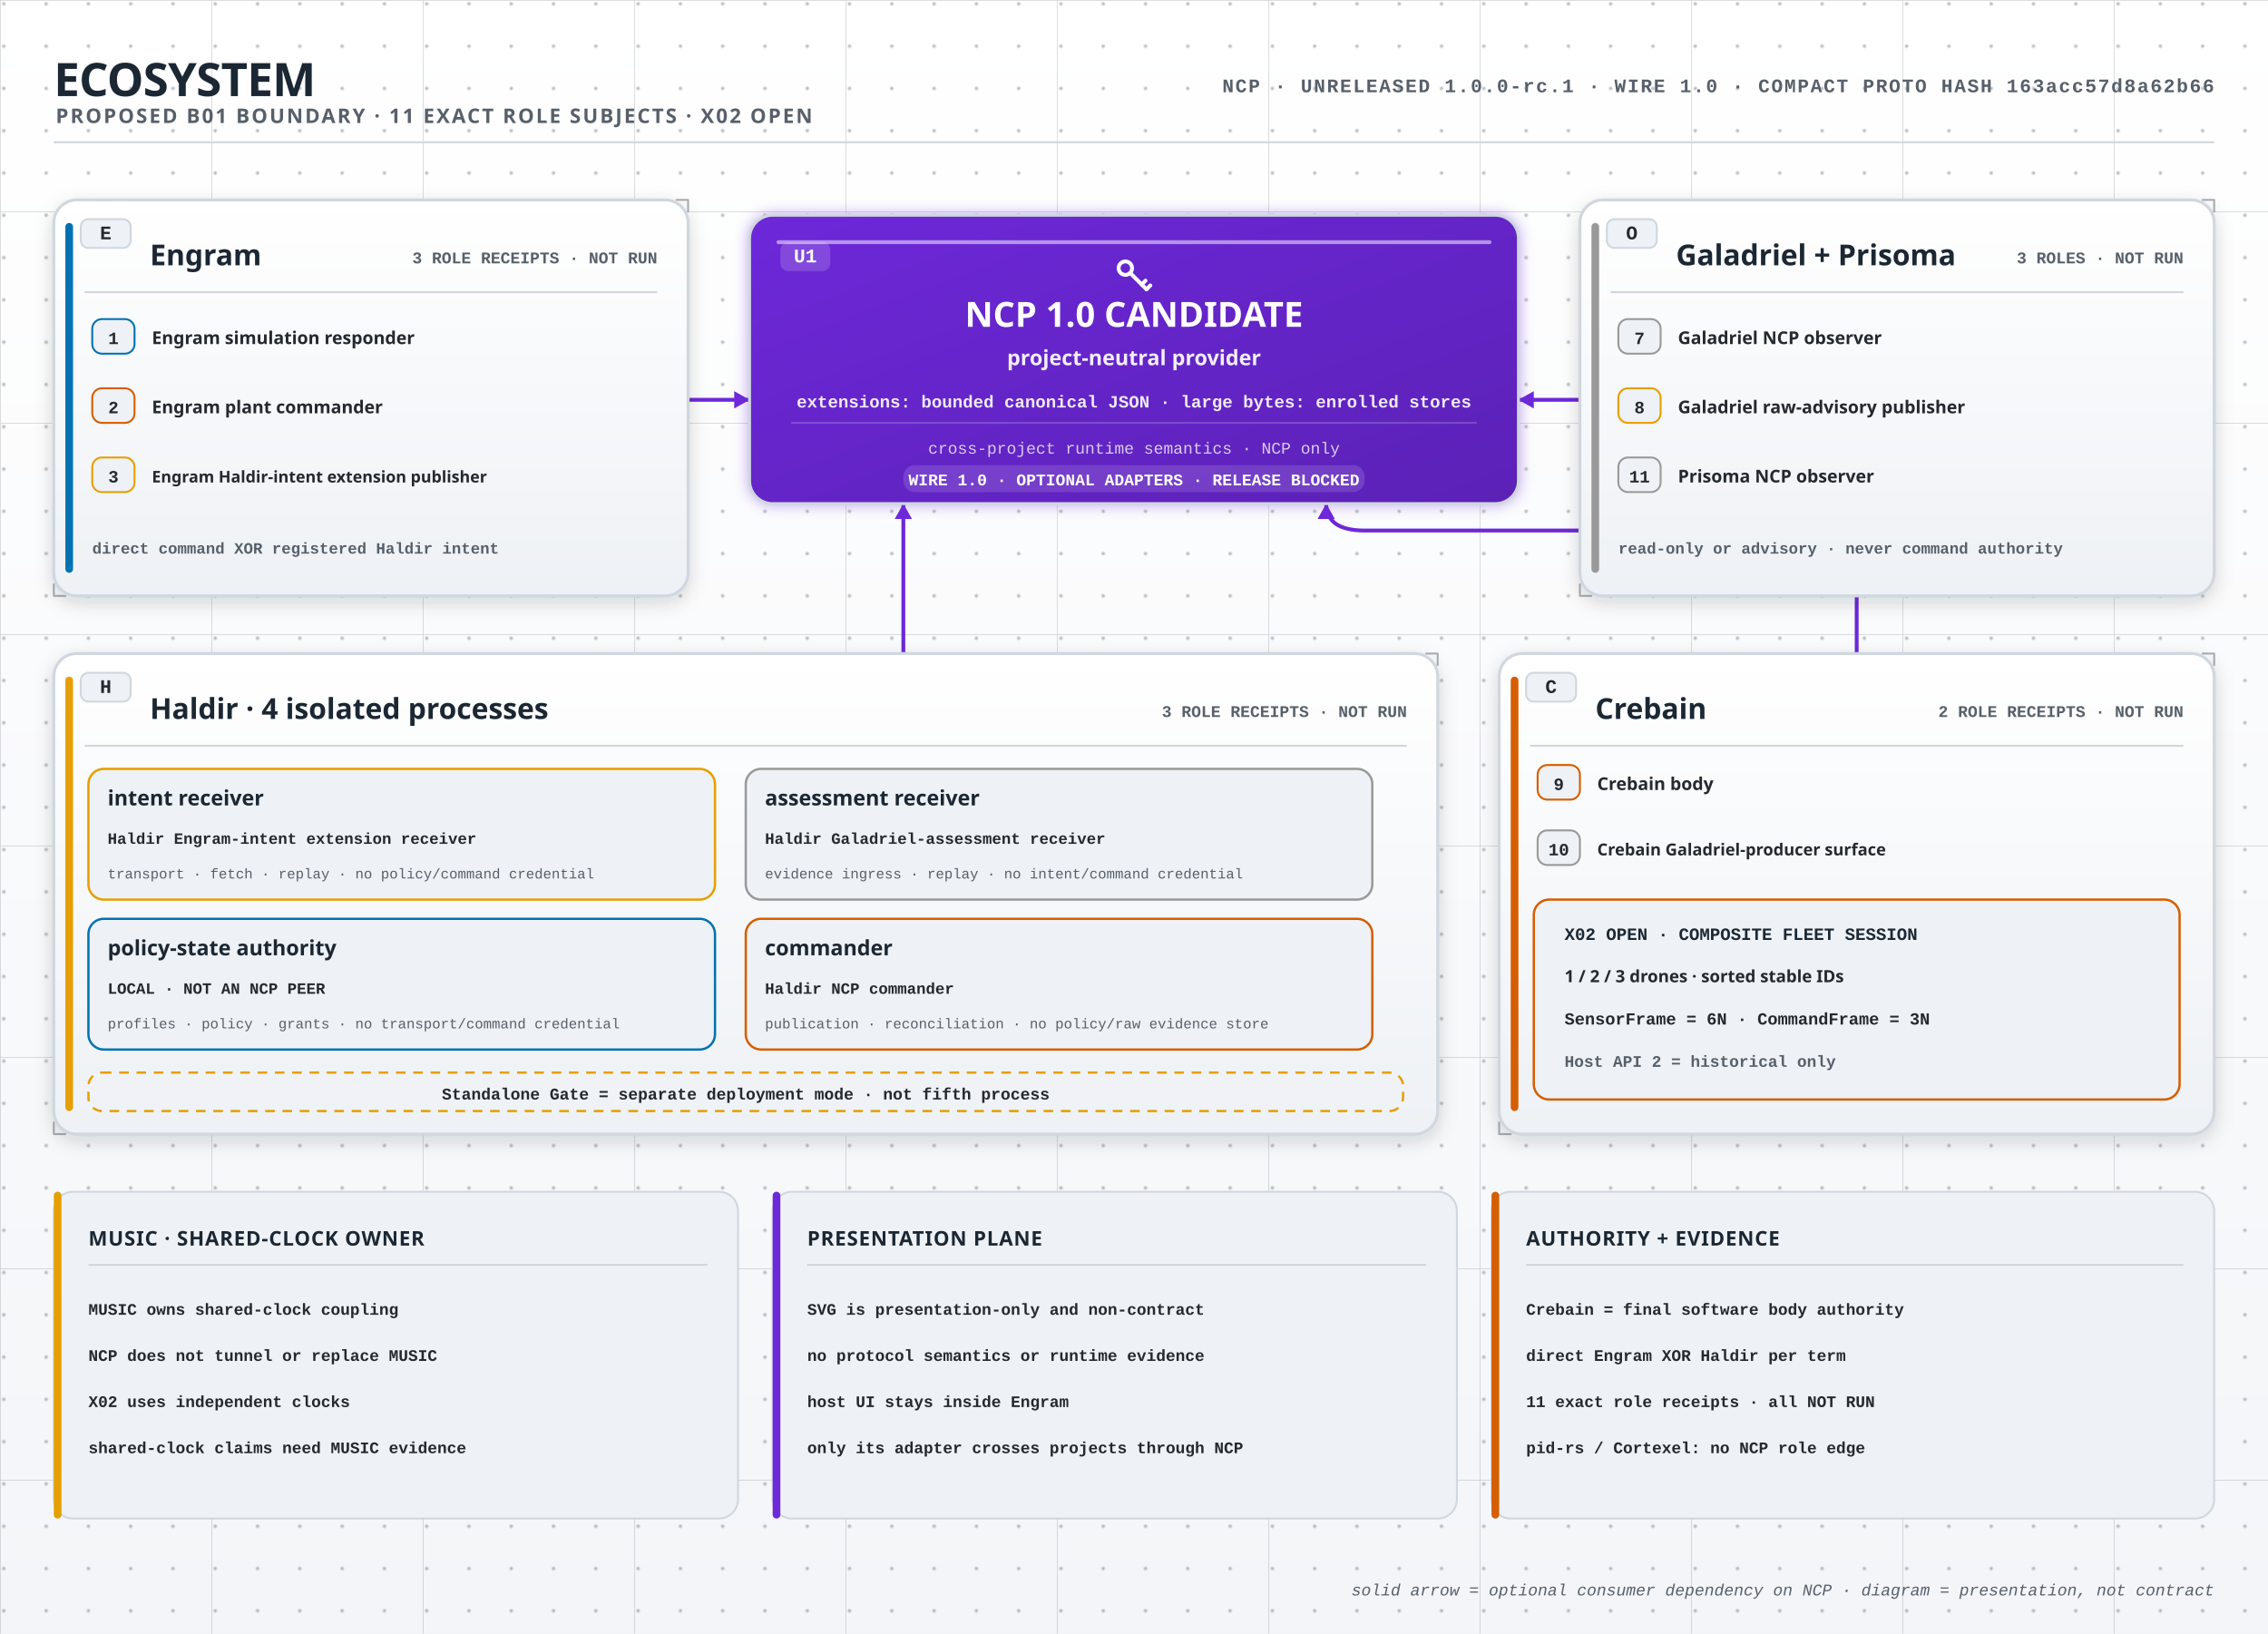
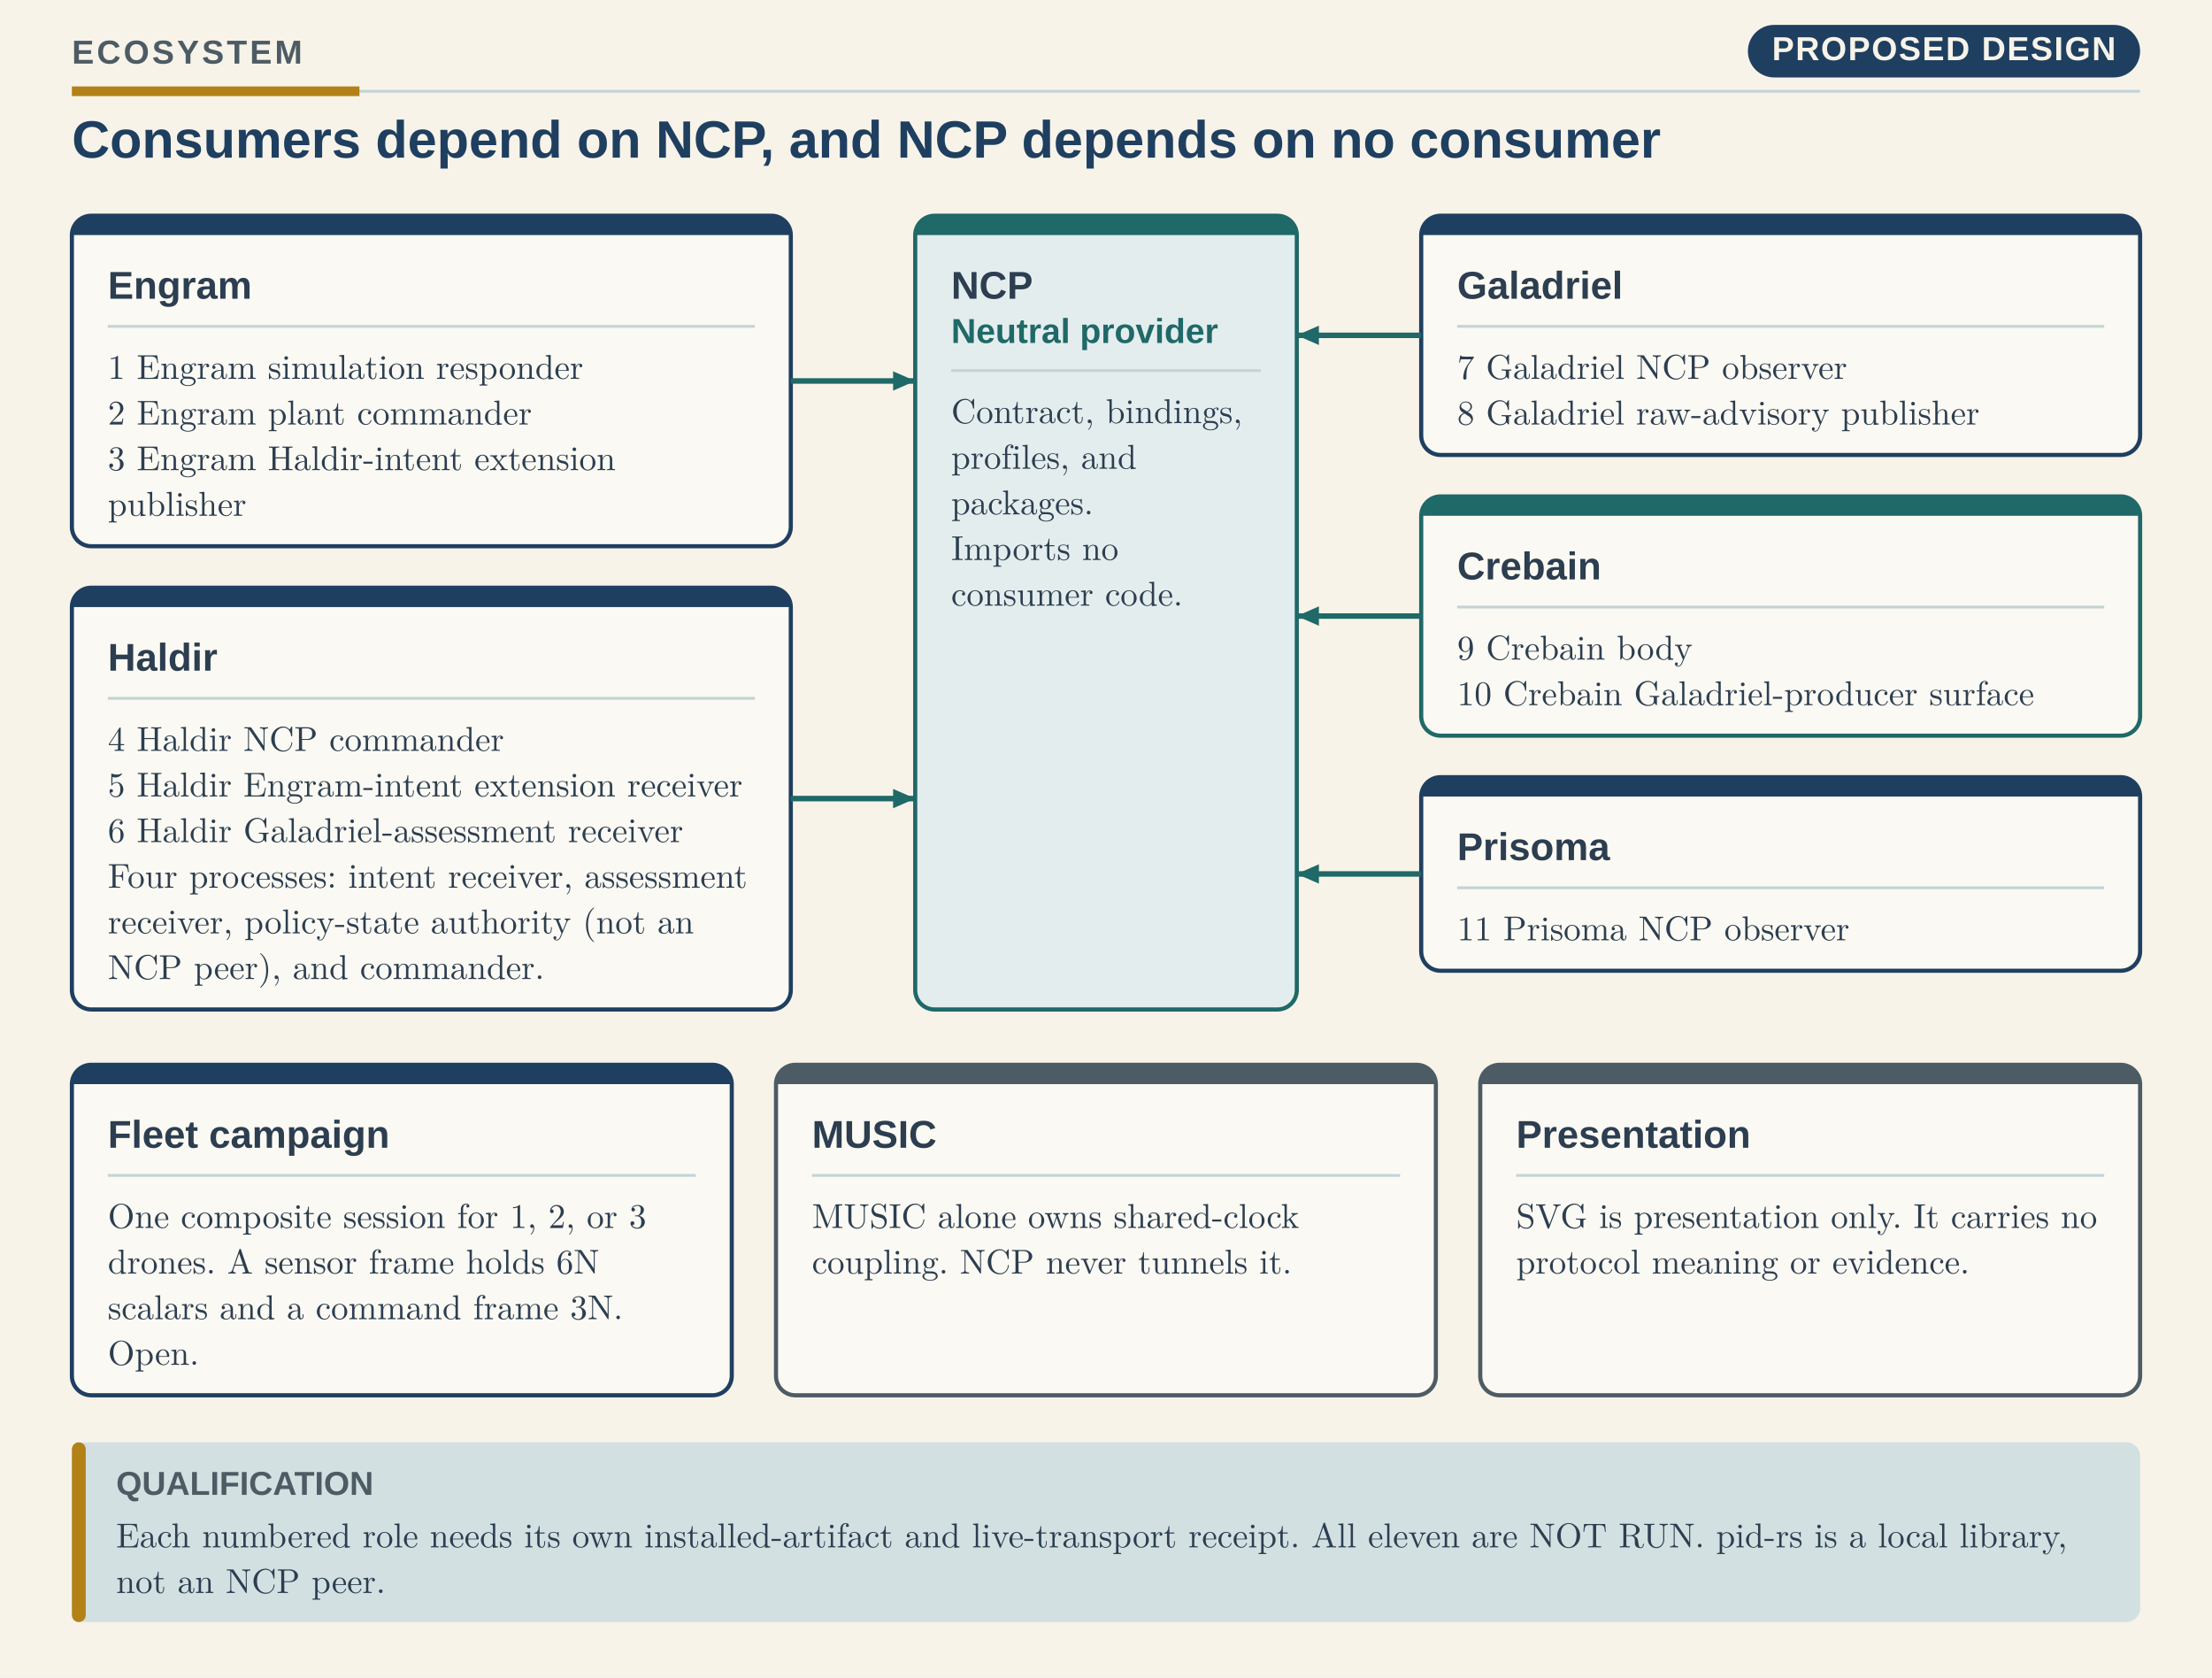
- <svg xmlns="http://www.w3.org/2000/svg" width="1180" height="850" viewBox="0 0 1180 850" font-family="-apple-system, BlinkMacSystemFont, 'Segoe UI', 'Noto Sans', Helvetica, Arial, sans-serif" role="img" aria-labelledby="ncp-ecosystem-title ncp-ecosystem-desc">
+ <svg xmlns="http://www.w3.org/2000/svg" xml:lang="en" width="1600" height="1213" viewBox="0 0 1600 1213" role="img" aria-labelledby="ecosystem-title ecosystem-desc">
  <defs>
-     <linearGradient id="pageBg" x1="0" y1="0" x2="0" y2="1">
-       <stop offset="0" stop-color="#ffffff" />
-       <stop offset="1" stop-color="#f3f5f8" />
-     </linearGradient>
-     <linearGradient id="surface" x1="0" y1="0" x2="0" y2="1">
-       <stop offset="0" stop-color="#ffffff" />
-       <stop offset="1" stop-color="#eef1f5" />
-     </linearGradient>
-     <linearGradient id="busAction" x1="0" y1="0" x2="1" y2="0">
-       <stop offset="0" stop-color="#D55E00" stop-opacity="1" />
-       <stop offset="0.5" stop-color="#D55E00" stop-opacity="1" />
-       <stop offset="1" stop-color="#b94f00" stop-opacity="1" />
-     </linearGradient>
-     <linearGradient id="contractHero" x1="0" y1="0" x2="1" y2="1">
-       <stop offset="0" stop-color="#6D28D9" />
-       <stop offset="1" stop-color="#5b21b6" />
-     </linearGradient>
-     <radialGradient id="gridDot" cx="0.5" cy="0.5" r="0.5">
-       <stop offset="0" stop-color="#57606a" stop-opacity="0.5" />
-       <stop offset="1" stop-color="#57606a" stop-opacity="0" />
-     </radialGradient>
-     <pattern id="grid" width="22" height="22" patternUnits="userSpaceOnUse">
-       <circle cx="2" cy="2" r="1.4" fill="url(#gridDot)" />
+     <style>.s{font-family:'Source Sans Pro', 'Source Sans 3', Arial, 'Liberation Sans', 'Helvetica Neue', Helvetica, sans-serif}.r{font-family:'Latin Modern Roman', 'LM Roman 10', 'Times New Roman', 'Liberation Serif', Times, serif}</style>
+     <marker id="ecosystem-arrow-turquoise" viewBox="0 0 16 14" refX="16" refY="7" markerWidth="16" markerHeight="14" markerUnits="userSpaceOnUse" orient="auto-start-reverse">
+       <path d="M0,0 L16,7 L0,14 z" fill="#1F6968" />
+     </marker>
+     <pattern id="ecosystem-hatch" width="12" height="12" patternUnits="userSpaceOnUse" patternTransform="rotate(40)">
+       <line x1="0" y1="0" x2="0" y2="12" stroke="#B28218" stroke-width="3" />
    </pattern>
-     <pattern id="gridMajor" width="110" height="110" patternUnits="userSpaceOnUse">
-       <path d="M110 0H0V110" fill="none" stroke="#57606a" stroke-width="0.75" stroke-opacity="0.26" />
-     </pattern>
-     <filter id="soft" x="-40%" y="-40%" width="180%" height="180%" color-interpolation-filters="sRGB">
-       <feDropShadow dx="0" dy="3" stdDeviation="5" flood-color="#1b2733" flood-opacity="0.18" />
-     </filter>
-     <filter id="halo" x="-60%" y="-60%" width="220%" height="220%" color-interpolation-filters="sRGB">
-       <feGaussianBlur stdDeviation="3" />
-     </filter>
-     <filter id="glow" x="-90%" y="-90%" width="280%" height="280%" color-interpolation-filters="sRGB">
-       <feGaussianBlur in="SourceAlpha" stdDeviation="3.4" result="b" />
-       <feFlood flood-color="#D55E00" flood-opacity="0.4" />
-       <feComposite in2="b" operator="in" result="g" />
-       <feMerge>
-         <feMergeNode in="g" />
-         <feMergeNode in="SourceGraphic" />
-       </feMerge>
-     </filter>
-     <marker id="arrowAction" markerUnits="userSpaceOnUse" markerWidth="12" markerHeight="12" refX="9" refY="5.5" orient="auto">
-       <path d="M1,1 L9,5.5 L1,10 Z" fill="#D55E00" />
-     </marker>
-     <marker id="arrowControl" markerUnits="userSpaceOnUse" markerWidth="12" markerHeight="12" refX="9" refY="5.5" orient="auto">
-       <path d="M1,1 L9,5.5 L1,10 Z" fill="#0072B2" />
-     </marker>
-     <marker id="replyControl" markerUnits="userSpaceOnUse" markerWidth="12" markerHeight="12" refX="9" refY="5.5" orient="auto">
-       <path d="M2,1.5 L9,5.5 L2,9.5" fill="none" stroke="#0072B2" stroke-width="1.7" stroke-linecap="round" stroke-linejoin="round" />
-     </marker>
-     <marker id="arrowPercep" markerUnits="userSpaceOnUse" markerWidth="12" markerHeight="12" refX="9" refY="5.5" orient="auto">
-       <path d="M1,1 L9,5.5 L1,10 Z" fill="#56B4E9" />
-     </marker>
-     <marker id="tapObserve" markerUnits="userSpaceOnUse" markerWidth="10" markerHeight="10" refX="5" refY="5" orient="auto">
-       <circle cx="5" cy="5" r="3.2" fill="none" stroke="#999999" stroke-width="1.5" />
-     </marker>
-     <marker id="arrowContract" markerUnits="userSpaceOnUse" markerWidth="12" markerHeight="12" refX="9" refY="5.5" orient="auto">
-       <path d="M1,1 L9,5.5 L1,10 Z" fill="#6D28D9" />
-     </marker>
-     <marker id="submoduleArrow" markerUnits="userSpaceOnUse" markerWidth="12" markerHeight="12" refX="9" refY="5.5" orient="auto">
-       <path d="M2,1.5 L9,5.5 L2,9.5" fill="none" stroke="#999999" stroke-width="1.7" stroke-linecap="round" stroke-linejoin="round" />
-     </marker>
-     <marker id="arrowActive" markerUnits="userSpaceOnUse" markerWidth="12" markerHeight="12" refX="9" refY="5.5" orient="auto">
-       <path d="M1,1 L9,5.5 L1,10 Z" fill="#009E73" />
-     </marker>
-     <marker id="arrowEstop" markerUnits="userSpaceOnUse" markerWidth="12" markerHeight="12" refX="9" refY="5.5" orient="auto">
-       <path d="M1,1 L9,5.5 L1,10 Z" fill="#D55E00" stroke="#ffd9c2" stroke-width="0.6" />
-     </marker>
-     <marker id="arrowHold" markerUnits="userSpaceOnUse" markerWidth="12" markerHeight="12" refX="9" refY="5.5" orient="auto">
-       <path d="M1,1 L9,5.5 L1,10 Z" fill="#E69F00" />
-     </marker>
-     <marker id="arrowMut" markerUnits="userSpaceOnUse" markerWidth="12" markerHeight="12" refX="9" refY="5.5" orient="auto">
-       <path d="M1,1 L9,5.5 L1,10 Z" fill="#57606a" />
-     </marker>
-     <marker id="arrowConfig" markerUnits="userSpaceOnUse" markerWidth="12" markerHeight="12" refX="9" refY="5.5" orient="auto">
-       <path d="M1,1 L9,5.5 L1,10 Z" fill="#CC79A7" />
-     </marker>
-     <filter id="glowContract" x="-90%" y="-90%" width="280%" height="280%" color-interpolation-filters="sRGB">
-       <feGaussianBlur in="SourceAlpha" stdDeviation="3.4" result="b" />
-       <feFlood flood-color="#6D28D9" flood-opacity="0.4" />
-       <feComposite in2="b" operator="in" result="g" />
-       <feMerge>
-         <feMergeNode in="g" />
-         <feMergeNode in="SourceGraphic" />
-       </feMerge>
-     </filter>
-     <filter id="glowActive" x="-90%" y="-90%" width="280%" height="280%" color-interpolation-filters="sRGB">
-       <feGaussianBlur in="SourceAlpha" stdDeviation="3.4" result="b" />
-       <feFlood flood-color="#009E73" flood-opacity="0.4" />
-       <feComposite in2="b" operator="in" result="g" />
-       <feMerge>
-         <feMergeNode in="g" />
-         <feMergeNode in="SourceGraphic" />
-       </feMerge>
-     </filter>
  </defs>
-   <rect x="0" y="0" width="1180" height="850" rx="0" fill="url(#pageBg)" />
-   <rect x="0" y="0" width="1180" height="850" rx="0" fill="url(#gridMajor)" />
-   <rect x="0" y="0" width="1180" height="850" rx="0" fill="url(#grid)" />
-   <text x="28" y="50" font-family="-apple-system, BlinkMacSystemFont, 'Segoe UI', 'Noto Sans', Helvetica, Arial, sans-serif" font-size="24" font-weight="800" font-style="normal" fill="#1b2733" text-anchor="start" letter-spacing="-0.3" text-rendering="geometricPrecision">ECOSYSTEM</text>
-   <text x="29" y="64" font-family="-apple-system, BlinkMacSystemFont, 'Segoe UI', 'Noto Sans', Helvetica, Arial, sans-serif" font-size="10.5" font-weight="600" font-style="normal" fill="#57606a" text-anchor="start" letter-spacing="1.0" text-rendering="geometricPrecision">PROPOSED B01 BOUNDARY  ·  11 EXACT ROLE SUBJECTS  ·  X02 OPEN</text>
-   <line x1="28" y1="74" x2="1152" y2="74" stroke="#d0d7de" stroke-width="1" stroke-linecap="butt" />
-   <text x="1152" y="48" font-family="ui-monospace, SFMono-Regular, 'SF Mono', Menlo, Consolas, 'Liberation Mono', monospace" font-size="10" font-weight="600" font-style="normal" fill="#57606a" text-anchor="end" letter-spacing="0.8" text-rendering="geometricPrecision">NCP · UNRELEASED 1.0.0-rc.1 · WIRE 1.0 · COMPACT PROTO HASH 163acc57d8a62b66</text>
-   <line x1="358" y1="208" x2="390" y2="208" stroke="#6D28D9" stroke-width="2" stroke-linecap="round" marker-end="url(#arrowContract)" />
-   <line x1="822" y1="208" x2="790" y2="208" stroke="#6D28D9" stroke-width="2" stroke-linecap="round" marker-end="url(#arrowContract)" />
-   <path d="M470,340 L470,262" fill="none" stroke="#6D28D9" stroke-width="2" stroke-linecap="round" stroke-linejoin="round" marker-end="url(#arrowContract)" />
-   <path d="M966,340 L966,292 Q966,276 950,276 L710,276 Q690,276 690,262" fill="none" stroke="#6D28D9" stroke-width="2" stroke-linecap="round" stroke-linejoin="round" marker-end="url(#arrowContract)" />
-   <rect x="28" y="104" width="330" height="206" rx="12" fill="url(#surface)" filter="url(#soft)" />
-   <rect x="28" y="104" width="330" height="206" rx="12" fill="none" stroke="#d0d7de" stroke-width="1.5" />
-   <rect x="34" y="116" width="4" height="182" rx="2" fill="#0072B2" />
-   <path d="M352,104 L358,104 L358,110" fill="none" stroke="#57606a" stroke-width="1" stroke-linecap="round" stroke-linejoin="round" stroke-opacity="0.5" />
-   <path d="M28,304 L28,310 L34,310" fill="none" stroke="#57606a" stroke-width="1" stroke-linecap="round" stroke-linejoin="round" stroke-opacity="0.5" />
-   <rect x="42" y="114" width="26" height="15" rx="4" fill="#eef1f5" stroke="#d0d7de" stroke-width="1" />
-   <text x="55" y="124.5" font-family="ui-monospace, SFMono-Regular, 'SF Mono', Menlo, Consolas, 'Liberation Mono', monospace" font-size="10" font-weight="700" font-style="normal" fill="#24292f" text-anchor="middle" text-rendering="geometricPrecision">E</text>
-   <text x="78" y="138" font-family="-apple-system, BlinkMacSystemFont, 'Segoe UI', 'Noto Sans', Helvetica, Arial, sans-serif" font-size="15" font-weight="750" font-style="normal" fill="#1b2733" text-anchor="start" text-rendering="geometricPrecision">Engram</text>
-   <text x="342" y="137" font-family="ui-monospace, SFMono-Regular, 'SF Mono', Menlo, Consolas, 'Liberation Mono', monospace" font-size="8.5" font-weight="650" font-style="normal" fill="#57606a" text-anchor="end" text-rendering="geometricPrecision">3 ROLE RECEIPTS · NOT RUN</text>
-   <line x1="44" y1="152" x2="342" y2="152" stroke="#d0d7de" stroke-width="1" stroke-linecap="butt" />
-   <rect x="48" y="166" width="22" height="18" rx="5" fill="#eef1f5" stroke="#0072B2" stroke-width="1" />
-   <text x="59" y="179" font-family="ui-monospace, SFMono-Regular, 'SF Mono', Menlo, Consolas, 'Liberation Mono', monospace" font-size="9" font-weight="700" font-style="normal" fill="#24292f" text-anchor="middle" text-rendering="geometricPrecision">1</text>
-   <text x="79" y="179" font-family="-apple-system, BlinkMacSystemFont, 'Segoe UI', 'Noto Sans', Helvetica, Arial, sans-serif" font-size="9.2" font-weight="600" font-style="normal" fill="#24292f" text-anchor="start" text-rendering="geometricPrecision">Engram simulation responder</text>
-   <rect x="48" y="202" width="22" height="18" rx="5" fill="#eef1f5" stroke="#D55E00" stroke-width="1" />
-   <text x="59" y="215" font-family="ui-monospace, SFMono-Regular, 'SF Mono', Menlo, Consolas, 'Liberation Mono', monospace" font-size="9" font-weight="700" font-style="normal" fill="#24292f" text-anchor="middle" text-rendering="geometricPrecision">2</text>
-   <text x="79" y="215" font-family="-apple-system, BlinkMacSystemFont, 'Segoe UI', 'Noto Sans', Helvetica, Arial, sans-serif" font-size="9.2" font-weight="600" font-style="normal" fill="#24292f" text-anchor="start" text-rendering="geometricPrecision">Engram plant commander</text>
-   <rect x="48" y="238" width="22" height="18" rx="5" fill="#eef1f5" stroke="#E69F00" stroke-width="1" />
-   <text x="59" y="251" font-family="ui-monospace, SFMono-Regular, 'SF Mono', Menlo, Consolas, 'Liberation Mono', monospace" font-size="9" font-weight="700" font-style="normal" fill="#24292f" text-anchor="middle" text-rendering="geometricPrecision">3</text>
-   <text x="79" y="251" font-family="-apple-system, BlinkMacSystemFont, 'Segoe UI', 'Noto Sans', Helvetica, Arial, sans-serif" font-size="8.4" font-weight="600" font-style="normal" fill="#24292f" text-anchor="start" text-rendering="geometricPrecision">Engram Haldir-intent extension publisher</text>
-   <text x="48" y="288" font-family="ui-monospace, SFMono-Regular, 'SF Mono', Menlo, Consolas, 'Liberation Mono', monospace" font-size="8.2" font-weight="550" font-style="normal" fill="#57606a" text-anchor="start" text-rendering="geometricPrecision">direct command XOR registered Haldir intent</text>
-   <rect x="822" y="104" width="330" height="206" rx="12" fill="url(#surface)" filter="url(#soft)" />
-   <rect x="822" y="104" width="330" height="206" rx="12" fill="none" stroke="#d0d7de" stroke-width="1.5" />
-   <rect x="828" y="116" width="4" height="182" rx="2" fill="#999999" />
-   <path d="M1146,104 L1152,104 L1152,110" fill="none" stroke="#57606a" stroke-width="1" stroke-linecap="round" stroke-linejoin="round" stroke-opacity="0.5" />
-   <path d="M822,304 L822,310 L828,310" fill="none" stroke="#57606a" stroke-width="1" stroke-linecap="round" stroke-linejoin="round" stroke-opacity="0.5" />
-   <rect x="836" y="114" width="26" height="15" rx="4" fill="#eef1f5" stroke="#d0d7de" stroke-width="1" />
-   <text x="849" y="124.5" font-family="ui-monospace, SFMono-Regular, 'SF Mono', Menlo, Consolas, 'Liberation Mono', monospace" font-size="10" font-weight="700" font-style="normal" fill="#24292f" text-anchor="middle" text-rendering="geometricPrecision">O</text>
-   <text x="872" y="138" font-family="-apple-system, BlinkMacSystemFont, 'Segoe UI', 'Noto Sans', Helvetica, Arial, sans-serif" font-size="15" font-weight="750" font-style="normal" fill="#1b2733" text-anchor="start" text-rendering="geometricPrecision">Galadriel + Prisoma</text>
-   <text x="1136" y="137" font-family="ui-monospace, SFMono-Regular, 'SF Mono', Menlo, Consolas, 'Liberation Mono', monospace" font-size="8.5" font-weight="650" font-style="normal" fill="#57606a" text-anchor="end" text-rendering="geometricPrecision">3 ROLES · NOT RUN</text>
-   <line x1="838" y1="152" x2="1136" y2="152" stroke="#d0d7de" stroke-width="1" stroke-linecap="butt" />
-   <rect x="842" y="166" width="22" height="18" rx="5" fill="#eef1f5" stroke="#999999" stroke-width="1" />
-   <text x="853" y="179" font-family="ui-monospace, SFMono-Regular, 'SF Mono', Menlo, Consolas, 'Liberation Mono', monospace" font-size="9" font-weight="700" font-style="normal" fill="#24292f" text-anchor="middle" text-rendering="geometricPrecision">7</text>
-   <text x="873" y="179" font-family="-apple-system, BlinkMacSystemFont, 'Segoe UI', 'Noto Sans', Helvetica, Arial, sans-serif" font-size="9.2" font-weight="600" font-style="normal" fill="#24292f" text-anchor="start" text-rendering="geometricPrecision">Galadriel NCP observer</text>
-   <rect x="842" y="202" width="22" height="18" rx="5" fill="#eef1f5" stroke="#E69F00" stroke-width="1" />
-   <text x="853" y="215" font-family="ui-monospace, SFMono-Regular, 'SF Mono', Menlo, Consolas, 'Liberation Mono', monospace" font-size="9" font-weight="700" font-style="normal" fill="#24292f" text-anchor="middle" text-rendering="geometricPrecision">8</text>
-   <text x="873" y="215" font-family="-apple-system, BlinkMacSystemFont, 'Segoe UI', 'Noto Sans', Helvetica, Arial, sans-serif" font-size="9.2" font-weight="600" font-style="normal" fill="#24292f" text-anchor="start" text-rendering="geometricPrecision">Galadriel raw-advisory publisher</text>
-   <rect x="842" y="238" width="22" height="18" rx="5" fill="#eef1f5" stroke="#999999" stroke-width="1" />
-   <text x="853" y="251" font-family="ui-monospace, SFMono-Regular, 'SF Mono', Menlo, Consolas, 'Liberation Mono', monospace" font-size="9" font-weight="700" font-style="normal" fill="#24292f" text-anchor="middle" text-rendering="geometricPrecision">11</text>
-   <text x="873" y="251" font-family="-apple-system, BlinkMacSystemFont, 'Segoe UI', 'Noto Sans', Helvetica, Arial, sans-serif" font-size="9.2" font-weight="600" font-style="normal" fill="#24292f" text-anchor="start" text-rendering="geometricPrecision">Prisoma NCP observer</text>
-   <text x="842" y="288" font-family="ui-monospace, SFMono-Regular, 'SF Mono', Menlo, Consolas, 'Liberation Mono', monospace" font-size="8.2" font-weight="550" font-style="normal" fill="#57606a" text-anchor="start" text-rendering="geometricPrecision">read-only or advisory · never command authority</text>
-   <rect x="390" y="112" width="400" height="150" rx="12" fill="url(#contractHero)" stroke="#d0d7de" stroke-width="1.5" filter="url(#glowContract)" />
-   <rect x="404" y="125" width="372" height="2" rx="1" fill="#ffffff" fill-opacity="0.5" />
-   <rect x="406" y="126" width="26" height="15" rx="4" fill="#ffffff" fill-opacity="0.16" />
-   <text x="419" y="136.5" font-family="ui-monospace, SFMono-Regular, 'SF Mono', Menlo, Consolas, 'Liberation Mono', monospace" font-size="10" font-weight="700" font-style="normal" fill="#ffffff" text-anchor="middle" text-rendering="geometricPrecision">U1</text>
-   <g transform="translate(578.0,132) scale(1)" fill="none" stroke="#ffffff" stroke-width="2" stroke-linecap="round" stroke-linejoin="round">
-     <circle cx="7.5" cy="7.5" r="3.5" />
-     <path d="M10 10l8.5 8.5" />
-     <path d="M16 16l2-2M18.5 18.5l2-2" />
-   </g>
-   <text x="590.0" y="170" font-family="-apple-system, BlinkMacSystemFont, 'Segoe UI', 'Noto Sans', Helvetica, Arial, sans-serif" font-size="18" font-weight="800" font-style="normal" fill="#ffffff" text-anchor="middle" text-rendering="geometricPrecision">NCP 1.0 CANDIDATE</text>
-   <text x="590.0" y="190" font-family="-apple-system, BlinkMacSystemFont, 'Segoe UI', 'Noto Sans', Helvetica, Arial, sans-serif" font-size="11" font-weight="600" font-style="normal" fill="#ffffff" fill-opacity="0.92" text-anchor="middle" text-rendering="geometricPrecision">project-neutral provider</text>
-   <text x="590.0" y="212" font-family="ui-monospace, SFMono-Regular, 'SF Mono', Menlo, Consolas, 'Liberation Mono', monospace" font-size="9" font-weight="700" font-style="normal" fill="#ffffff" fill-opacity="0.9" text-anchor="middle" text-rendering="geometricPrecision">extensions: bounded canonical JSON · large bytes: enrolled stores</text>
-   <line x1="412" y1="220" x2="768" y2="220" stroke="#ffffff" stroke-width="1" stroke-linecap="round" stroke-opacity="0.18" />
-   <text x="590.0" y="236" font-family="ui-monospace, SFMono-Regular, 'SF Mono', Menlo, Consolas, 'Liberation Mono', monospace" font-size="8.5" font-weight="500" font-style="normal" fill="#ffffff" fill-opacity="0.76" text-anchor="middle" text-rendering="geometricPrecision">cross-project runtime semantics · NCP only</text>
-   <rect x="470.0" y="242" width="240" height="14" rx="6" fill="#ffffff" fill-opacity="0.13" />
-   <text x="590.0" y="252.5" font-family="ui-monospace, SFMono-Regular, 'SF Mono', Menlo, Consolas, 'Liberation Mono', monospace" font-size="8.5" font-weight="700" font-style="normal" fill="#ffffff" text-anchor="middle" text-rendering="geometricPrecision">WIRE 1.0 · OPTIONAL ADAPTERS · RELEASE BLOCKED</text>
-   <rect x="28" y="340" width="720" height="250" rx="12" fill="url(#surface)" filter="url(#soft)" />
-   <rect x="28" y="340" width="720" height="250" rx="12" fill="none" stroke="#d0d7de" stroke-width="1.5" />
-   <rect x="34" y="352" width="4" height="226" rx="2" fill="#E69F00" />
-   <path d="M742,340 L748,340 L748,346" fill="none" stroke="#57606a" stroke-width="1" stroke-linecap="round" stroke-linejoin="round" stroke-opacity="0.5" />
-   <path d="M28,584 L28,590 L34,590" fill="none" stroke="#57606a" stroke-width="1" stroke-linecap="round" stroke-linejoin="round" stroke-opacity="0.5" />
-   <rect x="42" y="350" width="26" height="15" rx="4" fill="#eef1f5" stroke="#d0d7de" stroke-width="1" />
-   <text x="55" y="360.5" font-family="ui-monospace, SFMono-Regular, 'SF Mono', Menlo, Consolas, 'Liberation Mono', monospace" font-size="10" font-weight="700" font-style="normal" fill="#24292f" text-anchor="middle" text-rendering="geometricPrecision">H</text>
-   <text x="78" y="374" font-family="-apple-system, BlinkMacSystemFont, 'Segoe UI', 'Noto Sans', Helvetica, Arial, sans-serif" font-size="15" font-weight="750" font-style="normal" fill="#1b2733" text-anchor="start" text-rendering="geometricPrecision">Haldir · 4 isolated processes</text>
-   <text x="732" y="373" font-family="ui-monospace, SFMono-Regular, 'SF Mono', Menlo, Consolas, 'Liberation Mono', monospace" font-size="8.5" font-weight="650" font-style="normal" fill="#57606a" text-anchor="end" text-rendering="geometricPrecision">3 ROLE RECEIPTS · NOT RUN</text>
-   <line x1="44" y1="388" x2="732" y2="388" stroke="#d0d7de" stroke-width="1" stroke-linecap="butt" />
-   <rect x="46" y="400" width="326" height="68" rx="8" fill="#eef1f5" stroke="#E69F00" stroke-width="1.2" />
-   <text x="56" y="419" font-family="-apple-system, BlinkMacSystemFont, 'Segoe UI', 'Noto Sans', Helvetica, Arial, sans-serif" font-size="11" font-weight="750" font-style="normal" fill="#1b2733" text-anchor="start" text-rendering="geometricPrecision">intent receiver</text>
-   <text x="56" y="439" font-family="ui-monospace, SFMono-Regular, 'SF Mono', Menlo, Consolas, 'Liberation Mono', monospace" font-size="8.2" font-weight="700" font-style="normal" fill="#24292f" text-anchor="start" text-rendering="geometricPrecision">Haldir Engram-intent extension receiver</text>
-   <text x="56" y="457" font-family="ui-monospace, SFMono-Regular, 'SF Mono', Menlo, Consolas, 'Liberation Mono', monospace" font-size="7.4" font-weight="520" font-style="normal" fill="#57606a" text-anchor="start" text-rendering="geometricPrecision">transport · fetch · replay · no policy/command credential</text>
-   <rect x="388" y="400" width="326" height="68" rx="8" fill="#eef1f5" stroke="#999999" stroke-width="1.2" />
-   <text x="398" y="419" font-family="-apple-system, BlinkMacSystemFont, 'Segoe UI', 'Noto Sans', Helvetica, Arial, sans-serif" font-size="11" font-weight="750" font-style="normal" fill="#1b2733" text-anchor="start" text-rendering="geometricPrecision">assessment receiver</text>
-   <text x="398" y="439" font-family="ui-monospace, SFMono-Regular, 'SF Mono', Menlo, Consolas, 'Liberation Mono', monospace" font-size="8.2" font-weight="700" font-style="normal" fill="#24292f" text-anchor="start" text-rendering="geometricPrecision">Haldir Galadriel-assessment receiver</text>
-   <text x="398" y="457" font-family="ui-monospace, SFMono-Regular, 'SF Mono', Menlo, Consolas, 'Liberation Mono', monospace" font-size="7.4" font-weight="520" font-style="normal" fill="#57606a" text-anchor="start" text-rendering="geometricPrecision">evidence ingress · replay · no intent/command credential</text>
-   <rect x="46" y="478" width="326" height="68" rx="8" fill="#eef1f5" stroke="#0072B2" stroke-width="1.2" />
-   <text x="56" y="497" font-family="-apple-system, BlinkMacSystemFont, 'Segoe UI', 'Noto Sans', Helvetica, Arial, sans-serif" font-size="11" font-weight="750" font-style="normal" fill="#1b2733" text-anchor="start" text-rendering="geometricPrecision">policy-state authority</text>
-   <text x="56" y="517" font-family="ui-monospace, SFMono-Regular, 'SF Mono', Menlo, Consolas, 'Liberation Mono', monospace" font-size="8.2" font-weight="700" font-style="normal" fill="#24292f" text-anchor="start" text-rendering="geometricPrecision">LOCAL · NOT AN NCP PEER</text>
-   <text x="56" y="535" font-family="ui-monospace, SFMono-Regular, 'SF Mono', Menlo, Consolas, 'Liberation Mono', monospace" font-size="7.4" font-weight="520" font-style="normal" fill="#57606a" text-anchor="start" text-rendering="geometricPrecision">profiles · policy · grants · no transport/command credential</text>
-   <rect x="388" y="478" width="326" height="68" rx="8" fill="#eef1f5" stroke="#D55E00" stroke-width="1.2" />
-   <text x="398" y="497" font-family="-apple-system, BlinkMacSystemFont, 'Segoe UI', 'Noto Sans', Helvetica, Arial, sans-serif" font-size="11" font-weight="750" font-style="normal" fill="#1b2733" text-anchor="start" text-rendering="geometricPrecision">commander</text>
-   <text x="398" y="517" font-family="ui-monospace, SFMono-Regular, 'SF Mono', Menlo, Consolas, 'Liberation Mono', monospace" font-size="8.2" font-weight="700" font-style="normal" fill="#24292f" text-anchor="start" text-rendering="geometricPrecision">Haldir NCP commander</text>
-   <text x="398" y="535" font-family="ui-monospace, SFMono-Regular, 'SF Mono', Menlo, Consolas, 'Liberation Mono', monospace" font-size="7.4" font-weight="520" font-style="normal" fill="#57606a" text-anchor="start" text-rendering="geometricPrecision">publication · reconciliation · no policy/raw evidence store</text>
-   <rect x="46" y="558" width="684" height="20" rx="7" fill="none" stroke="#E69F00" stroke-width="1.2" stroke-dasharray="5 4" />
-   <text x="388" y="572" font-family="ui-monospace, SFMono-Regular, 'SF Mono', Menlo, Consolas, 'Liberation Mono', monospace" font-size="8.5" font-weight="650" font-style="normal" fill="#24292f" text-anchor="middle" text-rendering="geometricPrecision">Standalone Gate = separate deployment mode · not fifth process</text>
-   <rect x="780" y="340" width="372" height="250" rx="12" fill="url(#surface)" filter="url(#soft)" />
-   <rect x="780" y="340" width="372" height="250" rx="12" fill="none" stroke="#d0d7de" stroke-width="1.5" />
-   <rect x="786" y="352" width="4" height="226" rx="2" fill="#D55E00" />
-   <path d="M1146,340 L1152,340 L1152,346" fill="none" stroke="#57606a" stroke-width="1" stroke-linecap="round" stroke-linejoin="round" stroke-opacity="0.5" />
-   <path d="M780,584 L780,590 L786,590" fill="none" stroke="#57606a" stroke-width="1" stroke-linecap="round" stroke-linejoin="round" stroke-opacity="0.5" />
-   <rect x="794" y="350" width="26" height="15" rx="4" fill="#eef1f5" stroke="#d0d7de" stroke-width="1" />
-   <text x="807" y="360.5" font-family="ui-monospace, SFMono-Regular, 'SF Mono', Menlo, Consolas, 'Liberation Mono', monospace" font-size="10" font-weight="700" font-style="normal" fill="#24292f" text-anchor="middle" text-rendering="geometricPrecision">C</text>
-   <text x="830" y="374" font-family="-apple-system, BlinkMacSystemFont, 'Segoe UI', 'Noto Sans', Helvetica, Arial, sans-serif" font-size="15" font-weight="750" font-style="normal" fill="#1b2733" text-anchor="start" text-rendering="geometricPrecision">Crebain</text>
-   <text x="1136" y="373" font-family="ui-monospace, SFMono-Regular, 'SF Mono', Menlo, Consolas, 'Liberation Mono', monospace" font-size="8.5" font-weight="650" font-style="normal" fill="#57606a" text-anchor="end" text-rendering="geometricPrecision">2 ROLE RECEIPTS · NOT RUN</text>
-   <line x1="796" y1="388" x2="1136" y2="388" stroke="#d0d7de" stroke-width="1" stroke-linecap="butt" />
-   <rect x="800" y="398" width="22" height="18" rx="5" fill="#eef1f5" stroke="#D55E00" stroke-width="1" />
-   <text x="811" y="411" font-family="ui-monospace, SFMono-Regular, 'SF Mono', Menlo, Consolas, 'Liberation Mono', monospace" font-size="9" font-weight="700" font-style="normal" fill="#24292f" text-anchor="middle" text-rendering="geometricPrecision">9</text>
-   <text x="831" y="411" font-family="-apple-system, BlinkMacSystemFont, 'Segoe UI', 'Noto Sans', Helvetica, Arial, sans-serif" font-size="9.2" font-weight="600" font-style="normal" fill="#24292f" text-anchor="start" text-rendering="geometricPrecision">Crebain body</text>
-   <rect x="800" y="432" width="22" height="18" rx="5" fill="#eef1f5" stroke="#999999" stroke-width="1" />
-   <text x="811" y="445" font-family="ui-monospace, SFMono-Regular, 'SF Mono', Menlo, Consolas, 'Liberation Mono', monospace" font-size="9" font-weight="700" font-style="normal" fill="#24292f" text-anchor="middle" text-rendering="geometricPrecision">10</text>
-   <text x="831" y="445" font-family="-apple-system, BlinkMacSystemFont, 'Segoe UI', 'Noto Sans', Helvetica, Arial, sans-serif" font-size="8.6" font-weight="600" font-style="normal" fill="#24292f" text-anchor="start" text-rendering="geometricPrecision">Crebain Galadriel-producer surface</text>
-   <rect x="798" y="468" width="336" height="104" rx="8" fill="#eef1f5" stroke="#D55E00" stroke-width="1.2" />
-   <text x="814" y="489" font-family="ui-monospace, SFMono-Regular, 'SF Mono', Menlo, Consolas, 'Liberation Mono', monospace" font-size="9" font-weight="750" font-style="normal" fill="#1b2733" text-anchor="start" text-rendering="geometricPrecision">X02 OPEN · COMPOSITE FLEET SESSION</text>
-   <text x="814" y="511" font-family="-apple-system, BlinkMacSystemFont, 'Segoe UI', 'Noto Sans', Helvetica, Arial, sans-serif" font-size="8.8" font-weight="600" font-style="normal" fill="#24292f" text-anchor="start" text-rendering="geometricPrecision">1 / 2 / 3 drones · sorted stable IDs</text>
-   <text x="814" y="533" font-family="ui-monospace, SFMono-Regular, 'SF Mono', Menlo, Consolas, 'Liberation Mono', monospace" font-size="8.8" font-weight="600" font-style="normal" fill="#24292f" text-anchor="start" text-rendering="geometricPrecision">SensorFrame = 6N · CommandFrame = 3N</text>
-   <text x="814" y="555" font-family="ui-monospace, SFMono-Regular, 'SF Mono', Menlo, Consolas, 'Liberation Mono', monospace" font-size="8.4" font-weight="600" font-style="normal" fill="#57606a" text-anchor="start" text-rendering="geometricPrecision">Host API 2 = historical only</text>
-   <rect x="28" y="620" width="356" height="170" rx="10" fill="#eef1f5" stroke="#d0d7de" stroke-width="1" />
-   <rect x="28" y="620" width="4" height="170" rx="2" fill="#E69F00" />
-   <text x="46" y="648" font-family="-apple-system, BlinkMacSystemFont, 'Segoe UI', 'Noto Sans', Helvetica, Arial, sans-serif" font-size="10.5" font-weight="750" font-style="normal" fill="#1b2733" text-anchor="start" letter-spacing="0.4" text-rendering="geometricPrecision">MUSIC · SHARED-CLOCK OWNER</text>
-   <line x1="46" y1="658" x2="368" y2="658" stroke="#d0d7de" stroke-width="1" stroke-linecap="butt" />
-   <text x="46" y="684" font-family="ui-monospace, SFMono-Regular, 'SF Mono', Menlo, Consolas, 'Liberation Mono', monospace" font-size="8.4" font-weight="560" font-style="normal" fill="#24292f" text-anchor="start" text-rendering="geometricPrecision">MUSIC owns shared-clock coupling</text>
-   <text x="46" y="708" font-family="ui-monospace, SFMono-Regular, 'SF Mono', Menlo, Consolas, 'Liberation Mono', monospace" font-size="8.4" font-weight="560" font-style="normal" fill="#24292f" text-anchor="start" text-rendering="geometricPrecision">NCP does not tunnel or replace MUSIC</text>
-   <text x="46" y="732" font-family="ui-monospace, SFMono-Regular, 'SF Mono', Menlo, Consolas, 'Liberation Mono', monospace" font-size="8.4" font-weight="560" font-style="normal" fill="#24292f" text-anchor="start" text-rendering="geometricPrecision">X02 uses independent clocks</text>
-   <text x="46" y="756" font-family="ui-monospace, SFMono-Regular, 'SF Mono', Menlo, Consolas, 'Liberation Mono', monospace" font-size="8.4" font-weight="560" font-style="normal" fill="#24292f" text-anchor="start" text-rendering="geometricPrecision">shared-clock claims need MUSIC evidence</text>
-   <rect x="402" y="620" width="356" height="170" rx="10" fill="#eef1f5" stroke="#d0d7de" stroke-width="1" />
-   <rect x="402" y="620" width="4" height="170" rx="2" fill="#6D28D9" />
-   <text x="420" y="648" font-family="-apple-system, BlinkMacSystemFont, 'Segoe UI', 'Noto Sans', Helvetica, Arial, sans-serif" font-size="10.5" font-weight="750" font-style="normal" fill="#1b2733" text-anchor="start" letter-spacing="0.4" text-rendering="geometricPrecision">PRESENTATION PLANE</text>
-   <line x1="420" y1="658" x2="742" y2="658" stroke="#d0d7de" stroke-width="1" stroke-linecap="butt" />
-   <text x="420" y="684" font-family="ui-monospace, SFMono-Regular, 'SF Mono', Menlo, Consolas, 'Liberation Mono', monospace" font-size="8.4" font-weight="560" font-style="normal" fill="#24292f" text-anchor="start" text-rendering="geometricPrecision">SVG is presentation-only and non-contract</text>
-   <text x="420" y="708" font-family="ui-monospace, SFMono-Regular, 'SF Mono', Menlo, Consolas, 'Liberation Mono', monospace" font-size="8.4" font-weight="560" font-style="normal" fill="#24292f" text-anchor="start" text-rendering="geometricPrecision">no protocol semantics or runtime evidence</text>
-   <text x="420" y="732" font-family="ui-monospace, SFMono-Regular, 'SF Mono', Menlo, Consolas, 'Liberation Mono', monospace" font-size="8.4" font-weight="560" font-style="normal" fill="#24292f" text-anchor="start" text-rendering="geometricPrecision">host UI stays inside Engram</text>
-   <text x="420" y="756" font-family="ui-monospace, SFMono-Regular, 'SF Mono', Menlo, Consolas, 'Liberation Mono', monospace" font-size="8.4" font-weight="560" font-style="normal" fill="#24292f" text-anchor="start" text-rendering="geometricPrecision">only its adapter crosses projects through NCP</text>
-   <rect x="776" y="620" width="376" height="170" rx="10" fill="#eef1f5" stroke="#d0d7de" stroke-width="1" />
-   <rect x="776" y="620" width="4" height="170" rx="2" fill="#D55E00" />
-   <text x="794" y="648" font-family="-apple-system, BlinkMacSystemFont, 'Segoe UI', 'Noto Sans', Helvetica, Arial, sans-serif" font-size="10.5" font-weight="750" font-style="normal" fill="#1b2733" text-anchor="start" letter-spacing="0.4" text-rendering="geometricPrecision">AUTHORITY + EVIDENCE</text>
-   <line x1="794" y1="658" x2="1136" y2="658" stroke="#d0d7de" stroke-width="1" stroke-linecap="butt" />
-   <text x="794" y="684" font-family="ui-monospace, SFMono-Regular, 'SF Mono', Menlo, Consolas, 'Liberation Mono', monospace" font-size="8.4" font-weight="560" font-style="normal" fill="#24292f" text-anchor="start" text-rendering="geometricPrecision">Crebain = final software body authority</text>
-   <text x="794" y="708" font-family="ui-monospace, SFMono-Regular, 'SF Mono', Menlo, Consolas, 'Liberation Mono', monospace" font-size="8.4" font-weight="560" font-style="normal" fill="#24292f" text-anchor="start" text-rendering="geometricPrecision">direct Engram XOR Haldir per term</text>
-   <text x="794" y="732" font-family="ui-monospace, SFMono-Regular, 'SF Mono', Menlo, Consolas, 'Liberation Mono', monospace" font-size="8.4" font-weight="560" font-style="normal" fill="#24292f" text-anchor="start" text-rendering="geometricPrecision">11 exact role receipts · all NOT RUN</text>
-   <text x="794" y="756" font-family="ui-monospace, SFMono-Regular, 'SF Mono', Menlo, Consolas, 'Liberation Mono', monospace" font-size="8.4" font-weight="560" font-style="normal" fill="#24292f" text-anchor="start" text-rendering="geometricPrecision">pid-rs / Cortexel: no NCP role edge</text>
-   <text x="1152" y="830" font-family="ui-monospace, SFMono-Regular, 'SF Mono', Menlo, Consolas, 'Liberation Mono', monospace" font-size="8.5" font-weight="500" font-style="italic" fill="#57606a" text-anchor="end" text-rendering="geometricPrecision">solid arrow = optional consumer dependency on NCP · diagram = presentation, not contract</text>
+   <rect width="1600" height="1213" fill="#F7F3E9" />
+   <rect x="1264.3" y="18" width="283.7" height="38" rx="19" fill="#1F3F60" />
+   <path d="M52 66 L1548 66" stroke="#C3D3D6" stroke-width="2" fill="none" stroke-linecap="butt" />
+   <path d="M52 66 L260 66" stroke="#B28218" stroke-width="7" fill="none" stroke-linecap="butt" />
+   <rect x="52" y="156" width="520" height="239" rx="14" fill="#FBF9F3" stroke="#1F3F60" stroke-width="3" />
+   <path d="M52 170 L52 170 Q52 156 66 156 L558 156 Q572 156 572 170 L572 170 Z" fill="#1F3F60" />
+   <path d="M78 236 L546 236" stroke="#C3D3D6" stroke-width="2" fill="none" stroke-linecap="butt" />
+   <rect x="52" y="425" width="520" height="305" rx="14" fill="#FBF9F3" stroke="#1F3F60" stroke-width="3" />
+   <path d="M52 439 L52 439 Q52 425 66 425 L558 425 Q572 425 572 439 L572 439 Z" fill="#1F3F60" />
+   <path d="M78 505 L546 505" stroke="#C3D3D6" stroke-width="2" fill="none" stroke-linecap="butt" />
+   <rect x="1028" y="156" width="520" height="173" rx="14" fill="#FBF9F3" stroke="#1F3F60" stroke-width="3" />
+   <path d="M1028 170 L1028 170 Q1028 156 1042 156 L1534 156 Q1548 156 1548 170 L1548 170 Z" fill="#1F3F60" />
+   <path d="M1054 236 L1522 236" stroke="#C3D3D6" stroke-width="2" fill="none" stroke-linecap="butt" />
+   <rect x="1028" y="359" width="520" height="173" rx="14" fill="#FBF9F3" stroke="#1F6968" stroke-width="3" />
+   <path d="M1028 373 L1028 373 Q1028 359 1042 359 L1534 359 Q1548 359 1548 373 L1548 373 Z" fill="#1F6968" />
+   <path d="M1054 439 L1522 439" stroke="#C3D3D6" stroke-width="2" fill="none" stroke-linecap="butt" />
+   <rect x="1028" y="562" width="520" height="140" rx="14" fill="#FBF9F3" stroke="#1F3F60" stroke-width="3" />
+   <path d="M1028 576 L1028 576 Q1028 562 1042 562 L1534 562 Q1548 562 1548 576 L1548 576 Z" fill="#1F3F60" />
+   <path d="M1054 642 L1522 642" stroke="#C3D3D6" stroke-width="2" fill="none" stroke-linecap="butt" />
+   <rect x="662" y="156" width="276" height="574" rx="14" fill="#E4EDEE" stroke="#1F6968" stroke-width="3" />
+   <path d="M662 170 L662 170 Q662 156 676 156 L924 156 Q938 156 938 170 L938 170 Z" fill="#1F6968" />
+   <path d="M688 268 L912 268" stroke="#C3D3D6" stroke-width="2" fill="none" stroke-linecap="butt" />
+   <rect x="52" y="770" width="477.3" height="239" rx="14" fill="#FBF9F3" stroke="#1F3F60" stroke-width="3" />
+   <path d="M52 784 L52 784 Q52 770 66 770 L515.3 770 Q529.3 770 529.3 784 L529.3 784 Z" fill="#1F3F60" />
+   <path d="M78 850 L503.3 850" stroke="#C3D3D6" stroke-width="2" fill="none" stroke-linecap="butt" />
+   <rect x="561.3" y="770" width="477.3" height="239" rx="14" fill="#FBF9F3" stroke="#4D5C64" stroke-width="3" />
+   <path d="M561.3 784 L561.3 784 Q561.3 770 575.3 770 L1024.7 770 Q1038.7 770 1038.7 784 L1038.7 784 Z" fill="#4D5C64" />
+   <path d="M587.3 850 L1012.7 850" stroke="#C3D3D6" stroke-width="2" fill="none" stroke-linecap="butt" />
+   <rect x="1070.7" y="770" width="477.3" height="239" rx="14" fill="#FBF9F3" stroke="#4D5C64" stroke-width="3" />
+   <path d="M1070.7 784 L1070.7 784 Q1070.7 770 1084.7 770 L1534 770 Q1548 770 1548 784 L1548 784 Z" fill="#4D5C64" />
+   <path d="M1096.7 850 L1522 850" stroke="#C3D3D6" stroke-width="2" fill="none" stroke-linecap="butt" />
+   <rect x="52" y="1043" width="1496" height="130" rx="10" fill="#D2E0E2" />
+   <rect x="52" y="1043" width="10" height="130" rx="5" fill="#B28218" />
+   <path d="M572 275.5 L662 275.5" fill="none" stroke="#1F6968" stroke-width="4" stroke-linejoin="round" marker-end="url(#ecosystem-arrow-turquoise)" />
+   <path d="M572 577.5 L662 577.5" fill="none" stroke="#1F6968" stroke-width="4" stroke-linejoin="round" marker-end="url(#ecosystem-arrow-turquoise)" />
+   <path d="M1028 242.5 L938 242.5" fill="none" stroke="#1F6968" stroke-width="4" stroke-linejoin="round" marker-end="url(#ecosystem-arrow-turquoise)" />
+   <path d="M1028 445.5 L938 445.5" fill="none" stroke="#1F6968" stroke-width="4" stroke-linejoin="round" marker-end="url(#ecosystem-arrow-turquoise)" />
+   <path d="M1028 632 L938 632" fill="none" stroke="#1F6968" stroke-width="4" stroke-linejoin="round" marker-end="url(#ecosystem-arrow-turquoise)" />
+   <text x="1406.1" y="43.5" class="s" font-size="24" fill="#F7F3E9" font-weight="700" letter-spacing="1" text-anchor="middle">PROPOSED DESIGN</text>
+   <text x="52" y="46" class="s" font-size="24" fill="#4D5C64" font-weight="700" letter-spacing="2">ECOSYSTEM</text>
+   <text x="52" y="114" class="s" font-size="38" fill="#1F3F60" font-weight="700">Consumers depend on NCP, and NCP depends on no consumer</text>
+   <text x="78" y="216" class="s" font-size="28" fill="#2C3E50" font-weight="700">Engram</text>
+   <text x="78" y="274" class="r" font-size="25" fill="#2C3E50">1 Engram simulation responder</text>
+   <text x="78" y="307" class="r" font-size="25" fill="#2C3E50">2 Engram plant commander</text>
+   <text x="78" y="340" class="r" font-size="25" fill="#2C3E50">3 Engram Haldir-intent extension</text>
+   <text x="78" y="373" class="r" font-size="25" fill="#2C3E50">publisher</text>
+   <text x="78" y="485" class="s" font-size="28" fill="#2C3E50" font-weight="700">Haldir</text>
+   <text x="78" y="543" class="r" font-size="25" fill="#2C3E50">4 Haldir NCP commander</text>
+   <text x="78" y="576" class="r" font-size="25" fill="#2C3E50">5 Haldir Engram-intent extension receiver</text>
+   <text x="78" y="609" class="r" font-size="25" fill="#2C3E50">6 Haldir Galadriel-assessment receiver</text>
+   <text x="78" y="642" class="r" font-size="25" fill="#2C3E50">Four processes: intent receiver, assessment</text>
+   <text x="78" y="675" class="r" font-size="25" fill="#2C3E50">receiver, policy-state authority (not an</text>
+   <text x="78" y="708" class="r" font-size="25" fill="#2C3E50">NCP peer), and commander.</text>
+   <text x="1054" y="216" class="s" font-size="28" fill="#2C3E50" font-weight="700">Galadriel</text>
+   <text x="1054" y="274" class="r" font-size="25" fill="#2C3E50">7 Galadriel NCP observer</text>
+   <text x="1054" y="307" class="r" font-size="25" fill="#2C3E50">8 Galadriel raw-advisory publisher</text>
+   <text x="1054" y="419" class="s" font-size="28" fill="#2C3E50" font-weight="700">Crebain</text>
+   <text x="1054" y="477" class="r" font-size="25" fill="#2C3E50">9 Crebain body</text>
+   <text x="1054" y="510" class="r" font-size="25" fill="#2C3E50">10 Crebain Galadriel-producer surface</text>
+   <text x="1054" y="622" class="s" font-size="28" fill="#2C3E50" font-weight="700">Prisoma</text>
+   <text x="1054" y="680" class="r" font-size="25" fill="#2C3E50">11 Prisoma NCP observer</text>
+   <text x="688" y="216" class="s" font-size="28" fill="#2C3E50" font-weight="700">NCP</text>
+   <text x="688" y="248" class="s" font-size="25" fill="#1F6968" font-weight="600">Neutral provider</text>
+   <text x="688" y="306" class="r" font-size="25" fill="#2C3E50">Contract, bindings,</text>
+   <text x="688" y="339" class="r" font-size="25" fill="#2C3E50">profiles, and</text>
+   <text x="688" y="372" class="r" font-size="25" fill="#2C3E50">packages.</text>
+   <text x="688" y="405" class="r" font-size="25" fill="#2C3E50">Imports no</text>
+   <text x="688" y="438" class="r" font-size="25" fill="#2C3E50">consumer code.</text>
+   <text x="78" y="830" class="s" font-size="28" fill="#2C3E50" font-weight="700">Fleet campaign</text>
+   <text x="78" y="888" class="r" font-size="25" fill="#2C3E50">One composite session for 1, 2, or 3</text>
+   <text x="78" y="921" class="r" font-size="25" fill="#2C3E50">drones. A sensor frame holds 6N</text>
+   <text x="78" y="954" class="r" font-size="25" fill="#2C3E50">scalars and a command frame 3N.</text>
+   <text x="78" y="987" class="r" font-size="25" fill="#2C3E50">Open.</text>
+   <text x="587.3" y="830" class="s" font-size="28" fill="#2C3E50" font-weight="700">MUSIC</text>
+   <text x="587.3" y="888" class="r" font-size="25" fill="#2C3E50">MUSIC alone owns shared-clock</text>
+   <text x="587.3" y="921" class="r" font-size="25" fill="#2C3E50">coupling. NCP never tunnels it.</text>
+   <text x="1096.7" y="830" class="s" font-size="28" fill="#2C3E50" font-weight="700">Presentation</text>
+   <text x="1096.7" y="888" class="r" font-size="25" fill="#2C3E50">SVG is presentation only. It carries no</text>
+   <text x="1096.7" y="921" class="r" font-size="25" fill="#2C3E50">protocol meaning or evidence.</text>
+   <text x="84" y="1081" class="s" font-size="24" fill="#4D5C64" font-weight="600">QUALIFICATION</text>
+   <text x="84" y="1119" class="r" font-size="25" fill="#2C3E50">Each numbered role needs its own installed-artifact and live-transport receipt. All eleven are NOT RUN. pid-rs is a local library,</text>
+   <text x="84" y="1152" class="r" font-size="25" fill="#2C3E50">not an NCP peer.</text>
</svg>
